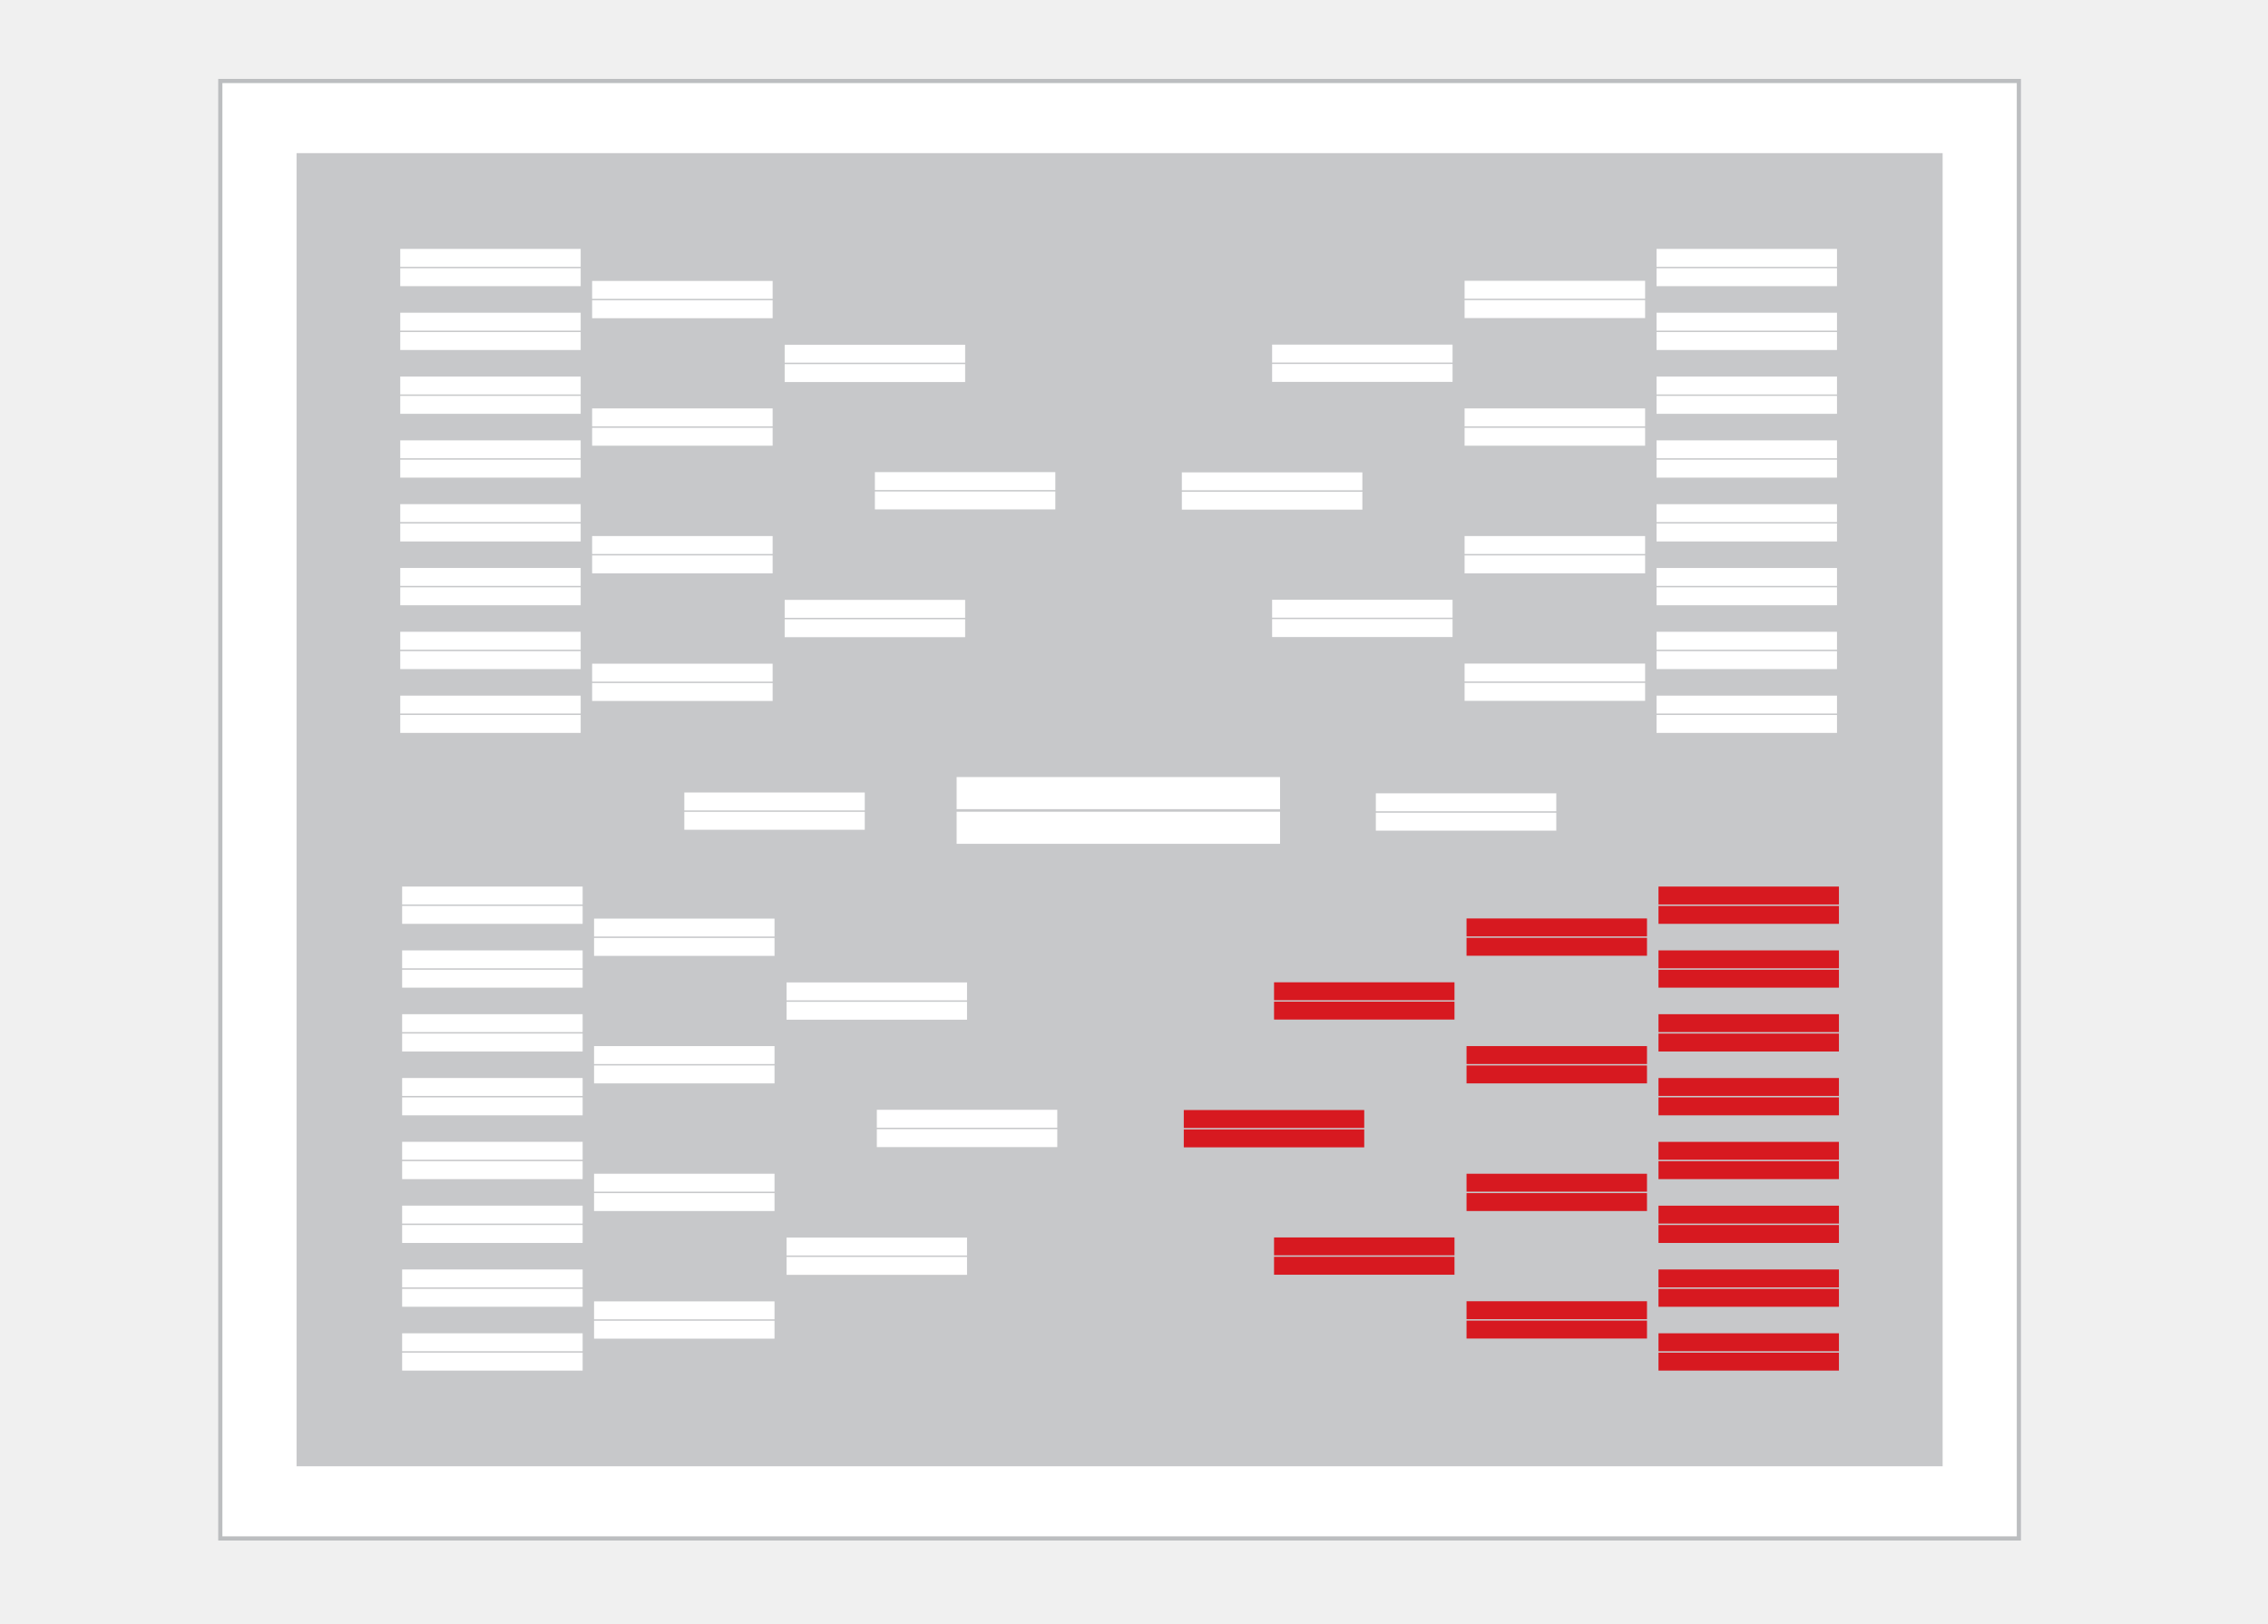
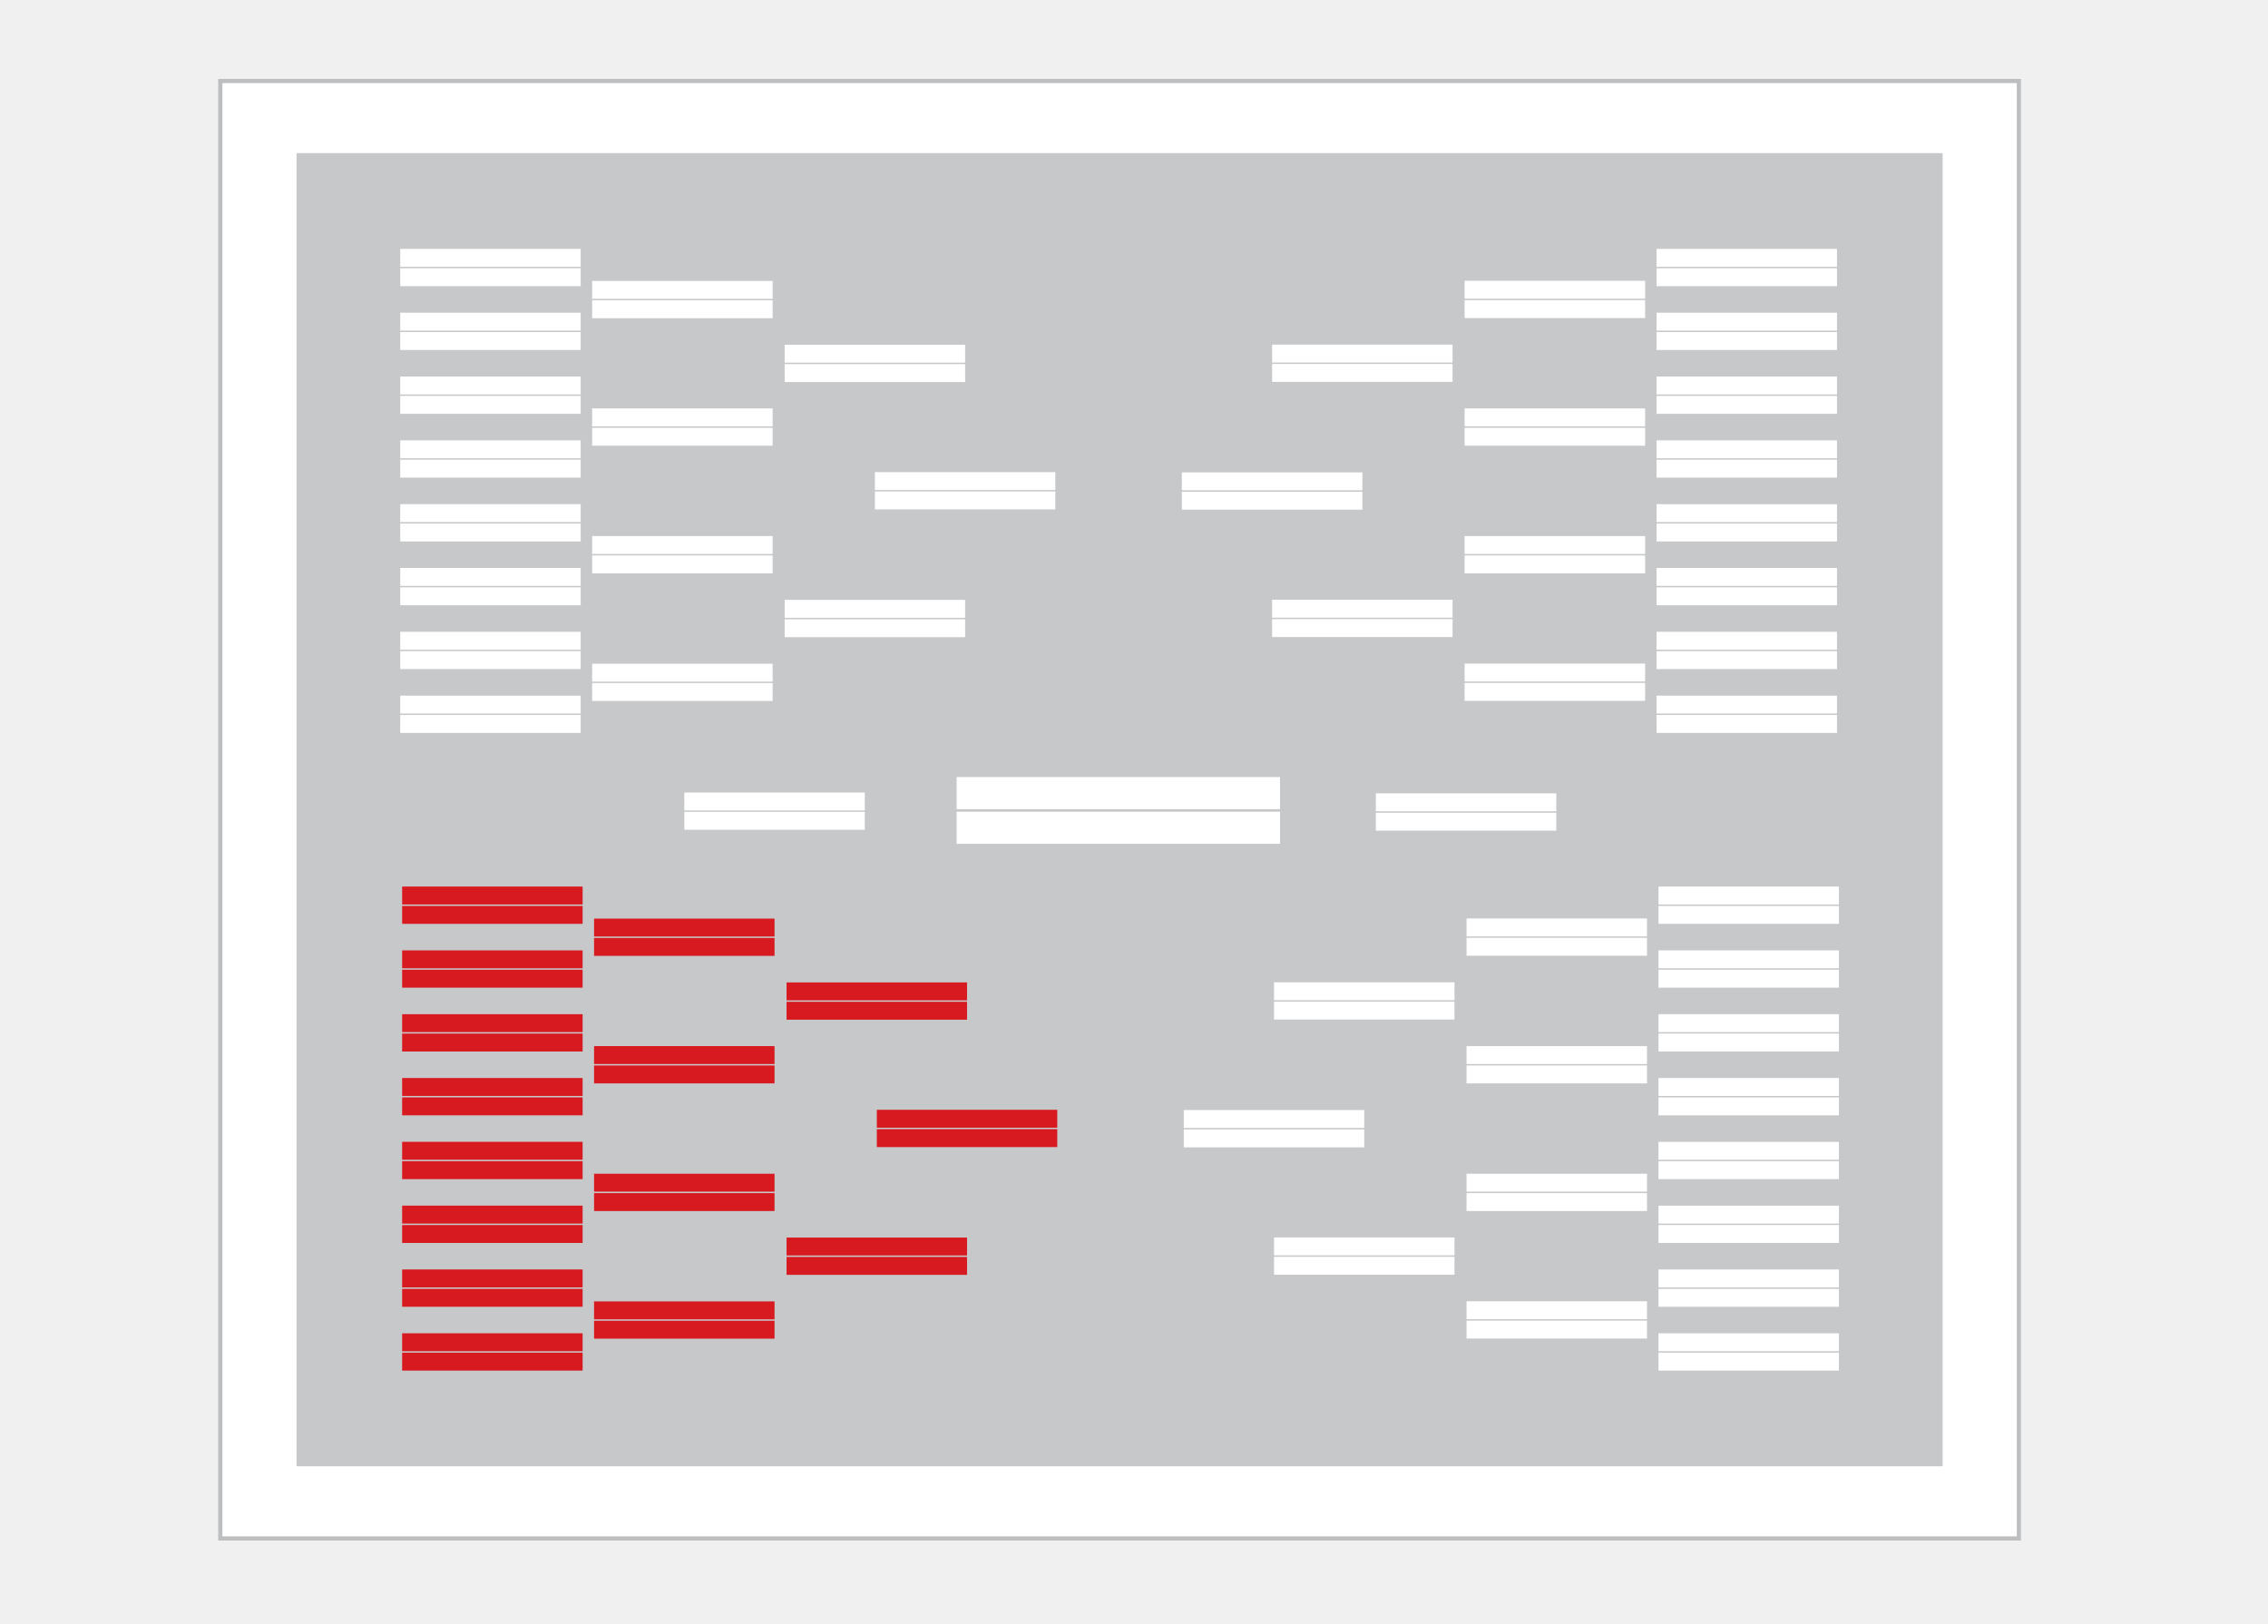
<svg xmlns="http://www.w3.org/2000/svg" version="1.1" x="0px" y="0px" width="271.312px" height="194.234px" viewBox="0 0 271.312 194.234" enable-background="new 0 0 271.312 194.234" xml:space="preserve">
  <g id="Layer_9">
</g>
  <g id="Bracket">
</g>
  <g id="Nav">
    <rect x="26.354" y="9.688" fill="#FFFFFF" stroke="#BCBEC0" stroke-width="0.5" stroke-miterlimit="10" width="215.157" height="174.337" />
    <rect x="35.476" y="18.318" fill="#C7C8CA" width="196.913" height="157.076" />
    <g>
      <g>
        <rect x="47.88" y="29.773" fill="#FFFFFF" width="21.586" height="2.143" />
        <rect x="47.88" y="32.085" fill="#FFFFFF" width="21.586" height="2.146" />
      </g>
      <g>
        <rect x="47.88" y="37.406" fill="#FFFFFF" width="21.586" height="2.144" />
        <rect x="47.88" y="39.719" fill="#FFFFFF" width="21.586" height="2.146" />
      </g>
      <g>
        <rect x="47.88" y="45.041" fill="#FFFFFF" width="21.586" height="2.143" />
        <rect x="47.88" y="47.353" fill="#FFFFFF" width="21.586" height="2.146" />
      </g>
      <g>
        <rect x="47.88" y="52.675" fill="#FFFFFF" width="21.586" height="2.143" />
        <rect x="47.88" y="54.986" fill="#FFFFFF" width="21.586" height="2.146" />
      </g>
      <g>
        <rect x="47.88" y="60.305" fill="#FFFFFF" width="21.586" height="2.143" />
        <rect x="47.88" y="62.621" fill="#FFFFFF" width="21.586" height="2.146" />
      </g>
      <g>
        <rect x="47.88" y="67.939" fill="#FFFFFF" width="21.586" height="2.143" />
        <rect x="47.88" y="70.254" fill="#FFFFFF" width="21.586" height="2.146" />
      </g>
      <g>
        <rect x="47.88" y="75.573" fill="#FFFFFF" width="21.586" height="2.143" />
        <rect x="47.88" y="77.889" fill="#FFFFFF" width="21.586" height="2.146" />
      </g>
      <g>
        <rect x="47.88" y="83.21" fill="#FFFFFF" width="21.586" height="2.14" />
        <rect x="47.88" y="85.522" fill="#FFFFFF" width="21.586" height="2.146" />
      </g>
      <g>
        <rect x="70.835" y="33.606" fill="#FFFFFF" width="21.593" height="2.143" />
        <rect x="70.835" y="35.918" fill="#FFFFFF" width="21.593" height="2.146" />
      </g>
      <g>
        <rect x="70.835" y="48.854" fill="#FFFFFF" width="21.593" height="2.146" />
        <rect x="70.835" y="51.173" fill="#FFFFFF" width="21.593" height="2.14" />
      </g>
      <g>
        <rect x="70.835" y="64.122" fill="#FFFFFF" width="21.593" height="2.146" />
        <rect x="70.835" y="66.441" fill="#FFFFFF" width="21.593" height="2.143" />
      </g>
      <g>
        <rect x="70.835" y="79.39" fill="#FFFFFF" width="21.593" height="2.146" />
        <rect x="70.835" y="81.705" fill="#FFFFFF" width="21.593" height="2.143" />
      </g>
      <g>
        <rect x="93.869" y="41.24" fill="#FFFFFF" width="21.587" height="2.143" />
        <rect x="93.869" y="43.553" fill="#FFFFFF" width="21.587" height="2.146" />
      </g>
      <g>
        <rect x="93.869" y="71.756" fill="#FFFFFF" width="21.587" height="2.146" />
        <rect x="93.869" y="74.074" fill="#FFFFFF" width="21.587" height="2.143" />
      </g>
      <g>
        <rect x="104.659" y="56.475" fill="#FFFFFF" width="21.586" height="2.143" />
        <rect x="104.659" y="58.787" fill="#FFFFFF" width="21.586" height="2.146" />
      </g>
    </g>
    <g>
      <g>
        <g>
          <rect x="198.166" y="85.522" fill="#FFFFFF" width="21.586" height="2.146" />
          <rect x="198.166" y="83.21" fill="#FFFFFF" width="21.586" height="2.14" />
        </g>
        <g>
          <rect x="198.166" y="77.889" fill="#FFFFFF" width="21.586" height="2.146" />
          <rect x="198.166" y="75.573" fill="#FFFFFF" width="21.586" height="2.143" />
        </g>
        <g>
          <rect x="198.166" y="70.254" fill="#FFFFFF" width="21.586" height="2.146" />
          <rect x="198.166" y="67.942" fill="#FFFFFF" width="21.586" height="2.14" />
        </g>
        <g>
          <rect x="198.166" y="62.621" fill="#FFFFFF" width="21.586" height="2.146" />
          <rect x="198.166" y="60.309" fill="#FFFFFF" width="21.586" height="2.143" />
        </g>
        <g>
          <rect x="198.166" y="54.986" fill="#FFFFFF" width="21.586" height="2.146" />
          <rect x="198.166" y="52.675" fill="#FFFFFF" width="21.586" height="2.143" />
        </g>
        <g>
          <rect x="198.166" y="47.353" fill="#FFFFFF" width="21.586" height="2.146" />
          <rect x="198.166" y="45.041" fill="#FFFFFF" width="21.586" height="2.143" />
        </g>
        <g>
          <rect x="198.166" y="39.719" fill="#FFFFFF" width="21.586" height="2.146" />
          <rect x="198.166" y="37.406" fill="#FFFFFF" width="21.586" height="2.144" />
        </g>
        <g>
          <rect x="198.166" y="32.085" fill="#FFFFFF" width="21.586" height="2.146" />
          <rect x="198.166" y="29.773" fill="#FFFFFF" width="21.586" height="2.143" />
        </g>
        <g>
          <rect x="175.204" y="81.688" fill="#FFFFFF" width="21.594" height="2.146" />
          <rect x="175.204" y="79.377" fill="#FFFFFF" width="21.594" height="2.139" />
        </g>
        <g>
          <rect x="175.204" y="66.441" fill="#FFFFFF" width="21.594" height="2.143" />
          <rect x="175.204" y="64.122" fill="#FFFFFF" width="21.594" height="2.146" />
        </g>
        <g>
          <rect x="175.204" y="51.173" fill="#FFFFFF" width="21.594" height="2.14" />
          <rect x="175.204" y="48.854" fill="#FFFFFF" width="21.594" height="2.146" />
        </g>
        <g>
          <rect x="175.204" y="35.902" fill="#FFFFFF" width="21.594" height="2.143" />
          <rect x="175.204" y="33.587" fill="#FFFFFF" width="21.594" height="2.146" />
        </g>
        <g>
          <rect x="152.177" y="74.055" fill="#FFFFFF" width="21.586" height="2.146" />
          <rect x="152.177" y="71.742" fill="#FFFFFF" width="21.586" height="2.143" />
        </g>
        <g>
          <rect x="152.177" y="43.536" fill="#FFFFFF" width="21.586" height="2.143" />
          <rect x="152.177" y="41.221" fill="#FFFFFF" width="21.586" height="2.146" />
        </g>
      </g>
      <g>
        <rect x="141.38" y="58.82" fill="#FFFFFF" width="21.594" height="2.143" />
        <rect x="141.38" y="56.505" fill="#FFFFFF" width="21.594" height="2.143" />
      </g>
    </g>
    <g>
      <g>
-         <rect x="48.106" y="106.049" fill="#FFFFFF" width="21.592" height="2.143" />
-         <rect x="48.106" y="108.364" fill="#FFFFFF" width="21.592" height="2.143" />
-       </g>
-       <g>
-         <rect x="48.106" y="113.683" fill="#FFFFFF" width="21.592" height="2.143" />
-         <rect x="48.106" y="115.998" fill="#FFFFFF" width="21.592" height="2.143" />
-       </g>
-       <g>
-         <rect x="48.106" y="121.316" fill="#FFFFFF" width="21.592" height="2.143" />
-         <rect x="48.106" y="123.632" fill="#FFFFFF" width="21.592" height="2.146" />
-       </g>
-       <g>
-         <rect x="48.106" y="128.95" fill="#FFFFFF" width="21.592" height="2.143" />
-         <rect x="48.106" y="131.266" fill="#FFFFFF" width="21.592" height="2.146" />
-       </g>
-       <g>
-         <rect x="48.106" y="136.581" fill="#FFFFFF" width="21.592" height="2.146" />
-         <rect x="48.106" y="138.899" fill="#FFFFFF" width="21.592" height="2.146" />
-       </g>
-       <g>
-         <rect x="48.106" y="144.215" fill="#FFFFFF" width="21.592" height="2.146" />
-         <rect x="48.106" y="146.533" fill="#FFFFFF" width="21.592" height="2.146" />
-       </g>
-       <g>
-         <rect x="48.106" y="151.852" fill="#FFFFFF" width="21.592" height="2.143" />
-         <rect x="48.106" y="154.168" fill="#FFFFFF" width="21.592" height="2.143" />
-       </g>
-       <g>
-         <rect x="48.106" y="159.486" fill="#FFFFFF" width="21.592" height="2.143" />
-         <rect x="48.106" y="161.801" fill="#FFFFFF" width="21.592" height="2.146" />
-       </g>
-       <g>
-         <rect x="71.067" y="109.883" fill="#FFFFFF" width="21.586" height="2.143" />
-         <rect x="71.067" y="112.197" fill="#FFFFFF" width="21.586" height="2.143" />
-       </g>
-       <g>
-         <rect x="71.067" y="125.133" fill="#FFFFFF" width="21.586" height="2.146" />
-         <rect x="71.067" y="127.449" fill="#FFFFFF" width="21.586" height="2.143" />
-       </g>
-       <g>
-         <rect x="71.067" y="140.401" fill="#FFFFFF" width="21.586" height="2.143" />
-         <rect x="71.067" y="142.717" fill="#FFFFFF" width="21.586" height="2.143" />
-       </g>
-       <g>
-         <rect x="71.067" y="155.669" fill="#FFFFFF" width="21.586" height="2.146" />
-         <rect x="71.067" y="157.984" fill="#FFFFFF" width="21.586" height="2.143" />
-       </g>
-       <g>
-         <rect x="94.095" y="117.516" fill="#FFFFFF" width="21.587" height="2.143" />
-         <rect x="94.095" y="119.832" fill="#FFFFFF" width="21.587" height="2.143" />
-       </g>
-       <g>
-         <rect x="94.095" y="148.035" fill="#FFFFFF" width="21.587" height="2.143" />
-         <rect x="94.095" y="150.351" fill="#FFFFFF" width="21.587" height="2.143" />
-       </g>
-       <g>
-         <rect x="104.892" y="132.751" fill="#FFFFFF" width="21.586" height="2.143" />
-         <rect x="104.892" y="135.066" fill="#FFFFFF" width="21.586" height="2.146" />
-       </g>
-     </g>
-     <g>
-       <g>
-         <rect x="198.398" y="161.801" fill="#D71920" width="21.586" height="2.146" />
-         <rect x="198.398" y="159.486" fill="#D71920" width="21.586" height="2.143" />
-       </g>
-       <g>
-         <rect x="198.398" y="154.168" fill="#D71920" width="21.586" height="2.146" />
-         <rect x="198.398" y="151.852" fill="#D71920" width="21.586" height="2.143" />
-       </g>
-       <g>
-         <rect x="198.398" y="146.533" fill="#D71920" width="21.586" height="2.146" />
-         <rect x="198.398" y="144.222" fill="#D71920" width="21.586" height="2.14" />
-       </g>
-       <g>
-         <rect x="198.398" y="138.899" fill="#D71920" width="21.586" height="2.146" />
-         <rect x="198.398" y="136.588" fill="#D71920" width="21.586" height="2.139" />
-       </g>
-       <g>
-         <rect x="198.398" y="131.266" fill="#D71920" width="21.586" height="2.146" />
-         <rect x="198.398" y="128.95" fill="#D71920" width="21.586" height="2.143" />
-       </g>
-       <g>
-         <rect x="198.398" y="123.632" fill="#D71920" width="21.586" height="2.146" />
-         <rect x="198.398" y="121.316" fill="#D71920" width="21.586" height="2.143" />
-       </g>
-       <g>
-         <rect x="198.398" y="115.998" fill="#D71920" width="21.586" height="2.143" />
-         <rect x="198.398" y="113.683" fill="#D71920" width="21.586" height="2.143" />
-       </g>
-       <g>
-         <rect x="198.398" y="108.364" fill="#D71920" width="21.586" height="2.143" />
-         <rect x="198.398" y="106.049" fill="#D71920" width="21.586" height="2.143" />
-       </g>
-       <g>
-         <rect x="175.437" y="157.968" fill="#D71920" width="21.586" height="2.146" />
-         <rect x="175.437" y="155.652" fill="#D71920" width="21.586" height="2.146" />
-       </g>
-       <g>
-         <rect x="175.437" y="142.717" fill="#D71920" width="21.586" height="2.143" />
-         <rect x="175.437" y="140.401" fill="#D71920" width="21.586" height="2.143" />
-       </g>
-       <g>
-         <rect x="175.437" y="127.449" fill="#D71920" width="21.586" height="2.143" />
-         <rect x="175.437" y="125.133" fill="#D71920" width="21.586" height="2.146" />
-       </g>
-       <g>
-         <rect x="175.437" y="112.178" fill="#D71920" width="21.586" height="2.146" />
-         <rect x="175.437" y="109.865" fill="#D71920" width="21.586" height="2.146" />
-       </g>
-       <g>
-         <rect x="152.409" y="150.334" fill="#D71920" width="21.586" height="2.146" />
-         <rect x="152.409" y="148.021" fill="#D71920" width="21.586" height="2.14" />
-       </g>
-       <g>
-         <rect x="152.409" y="119.814" fill="#D71920" width="21.586" height="2.143" />
-         <rect x="152.409" y="117.5" fill="#D71920" width="21.586" height="2.146" />
-       </g>
-       <g>
-         <rect x="141.612" y="135.1" fill="#D71920" width="21.586" height="2.143" />
-         <rect x="141.612" y="132.78" fill="#D71920" width="21.586" height="2.146" />
+         <rect x="48.106" y="106.049" fill="#D71920" width="21.592" height="2.143" />
+         <rect x="48.106" y="108.364" fill="#D71920" width="21.592" height="2.143" />
+       </g>
+       <g>
+         <rect x="48.106" y="113.683" fill="#D71920" width="21.592" height="2.143" />
+         <rect x="48.106" y="115.998" fill="#D71920" width="21.592" height="2.143" />
+       </g>
+       <g>
+         <rect x="48.106" y="121.316" fill="#D71920" width="21.592" height="2.143" />
+         <rect x="48.106" y="123.632" fill="#D71920" width="21.592" height="2.146" />
+       </g>
+       <g>
+         <rect x="48.106" y="128.95" fill="#D71920" width="21.592" height="2.143" />
+         <rect x="48.106" y="131.266" fill="#D71920" width="21.592" height="2.146" />
+       </g>
+       <g>
+         <rect x="48.106" y="136.581" fill="#D71920" width="21.592" height="2.146" />
+         <rect x="48.106" y="138.899" fill="#D71920" width="21.592" height="2.146" />
+       </g>
+       <g>
+         <rect x="48.106" y="144.215" fill="#D71920" width="21.592" height="2.146" />
+         <rect x="48.106" y="146.533" fill="#D71920" width="21.592" height="2.146" />
+       </g>
+       <g>
+         <rect x="48.106" y="151.852" fill="#D71920" width="21.592" height="2.143" />
+         <rect x="48.106" y="154.168" fill="#D71920" width="21.592" height="2.143" />
+       </g>
+       <g>
+         <rect x="48.106" y="159.486" fill="#D71920" width="21.592" height="2.143" />
+         <rect x="48.106" y="161.801" fill="#D71920" width="21.592" height="2.146" />
+       </g>
+       <g>
+         <rect x="71.067" y="109.883" fill="#D71920" width="21.586" height="2.143" />
+         <rect x="71.067" y="112.197" fill="#D71920" width="21.586" height="2.143" />
+       </g>
+       <g>
+         <rect x="71.067" y="125.133" fill="#D71920" width="21.586" height="2.146" />
+         <rect x="71.067" y="127.449" fill="#D71920" width="21.586" height="2.143" />
+       </g>
+       <g>
+         <rect x="71.067" y="140.401" fill="#D71920" width="21.586" height="2.143" />
+         <rect x="71.067" y="142.717" fill="#D71920" width="21.586" height="2.143" />
+       </g>
+       <g>
+         <rect x="71.067" y="155.669" fill="#D71920" width="21.586" height="2.146" />
+         <rect x="71.067" y="157.984" fill="#D71920" width="21.586" height="2.143" />
+       </g>
+       <g>
+         <rect x="94.095" y="117.516" fill="#D71920" width="21.587" height="2.143" />
+         <rect x="94.095" y="119.832" fill="#D71920" width="21.587" height="2.143" />
+       </g>
+       <g>
+         <rect x="94.095" y="148.035" fill="#D71920" width="21.587" height="2.143" />
+         <rect x="94.095" y="150.351" fill="#D71920" width="21.587" height="2.143" />
+       </g>
+       <g>
+         <rect x="104.892" y="132.751" fill="#D71920" width="21.586" height="2.143" />
+         <rect x="104.892" y="135.066" fill="#D71920" width="21.586" height="2.146" />
+       </g>
+     </g>
+     <g>
+       <g>
+         <rect x="198.398" y="161.801" fill="#FFFFFF" width="21.586" height="2.146" />
+         <rect x="198.398" y="159.486" fill="#FFFFFF" width="21.586" height="2.143" />
+       </g>
+       <g>
+         <rect x="198.398" y="154.168" fill="#FFFFFF" width="21.586" height="2.146" />
+         <rect x="198.398" y="151.852" fill="#FFFFFF" width="21.586" height="2.143" />
+       </g>
+       <g>
+         <rect x="198.398" y="146.533" fill="#FFFFFF" width="21.586" height="2.146" />
+         <rect x="198.398" y="144.222" fill="#FFFFFF" width="21.586" height="2.14" />
+       </g>
+       <g>
+         <rect x="198.398" y="138.899" fill="#FFFFFF" width="21.586" height="2.146" />
+         <rect x="198.398" y="136.588" fill="#FFFFFF" width="21.586" height="2.139" />
+       </g>
+       <g>
+         <rect x="198.398" y="131.266" fill="#FFFFFF" width="21.586" height="2.146" />
+         <rect x="198.398" y="128.95" fill="#FFFFFF" width="21.586" height="2.143" />
+       </g>
+       <g>
+         <rect x="198.398" y="123.632" fill="#FFFFFF" width="21.586" height="2.146" />
+         <rect x="198.398" y="121.316" fill="#FFFFFF" width="21.586" height="2.143" />
+       </g>
+       <g>
+         <rect x="198.398" y="115.998" fill="#FFFFFF" width="21.586" height="2.143" />
+         <rect x="198.398" y="113.683" fill="#FFFFFF" width="21.586" height="2.143" />
+       </g>
+       <g>
+         <rect x="198.398" y="108.364" fill="#FFFFFF" width="21.586" height="2.143" />
+         <rect x="198.398" y="106.049" fill="#FFFFFF" width="21.586" height="2.143" />
+       </g>
+       <g>
+         <rect x="175.437" y="157.968" fill="#FFFFFF" width="21.586" height="2.146" />
+         <rect x="175.437" y="155.652" fill="#FFFFFF" width="21.586" height="2.146" />
+       </g>
+       <g>
+         <rect x="175.437" y="142.717" fill="#FFFFFF" width="21.586" height="2.143" />
+         <rect x="175.437" y="140.401" fill="#FFFFFF" width="21.586" height="2.143" />
+       </g>
+       <g>
+         <rect x="175.437" y="127.449" fill="#FFFFFF" width="21.586" height="2.143" />
+         <rect x="175.437" y="125.133" fill="#FFFFFF" width="21.586" height="2.146" />
+       </g>
+       <g>
+         <rect x="175.437" y="112.178" fill="#FFFFFF" width="21.586" height="2.146" />
+         <rect x="175.437" y="109.865" fill="#FFFFFF" width="21.586" height="2.146" />
+       </g>
+       <g>
+         <rect x="152.409" y="150.334" fill="#FFFFFF" width="21.586" height="2.146" />
+         <rect x="152.409" y="148.021" fill="#FFFFFF" width="21.586" height="2.14" />
+       </g>
+       <g>
+         <rect x="152.409" y="119.814" fill="#FFFFFF" width="21.586" height="2.143" />
+         <rect x="152.409" y="117.5" fill="#FFFFFF" width="21.586" height="2.146" />
+       </g>
+       <g>
+         <rect x="141.612" y="135.1" fill="#FFFFFF" width="21.586" height="2.143" />
+         <rect x="141.612" y="132.78" fill="#FFFFFF" width="21.586" height="2.146" />
      </g>
    </g>
    <g>
      <rect x="164.587" y="97.216" fill="#FFFFFF" width="21.586" height="2.143" />
      <rect x="164.587" y="94.896" fill="#FFFFFF" width="21.586" height="2.146" />
    </g>
    <g>
      <rect x="81.864" y="97.109" fill="#FFFFFF" width="21.586" height="2.146" />
      <rect x="81.864" y="94.797" fill="#FFFFFF" width="21.586" height="2.146" />
    </g>
    <g>
      <rect x="114.438" y="97.096" fill="#FFFFFF" width="38.688" height="3.84" />
      <rect x="114.438" y="92.95" fill="#FFFFFF" width="38.688" height="3.84" />
    </g>
  </g>
  <g id="Round">
</g>
  <g id="Team_Info">
    <g id="Team_Name">
	</g>
    <g id="Score">
	</g>
    <g id="Seed">
	</g>
  </g>
  <g id="PopOut">
</g>
  <g id="Hover_x2F_Click">
</g>
  <g id="DesktopWeb">
    <g id="FIrst_Round" display="none">
	</g>
    <g id="Second_Round" display="none">
	</g>
    <g id="Regional_Semis" display="none">
	</g>
    <g id="Regional_FInals" display="none">
	</g>
    <g id="National_Semis" display="none">
	</g>
    <g id="National_Champ">
	</g>
  </g>
</svg>
